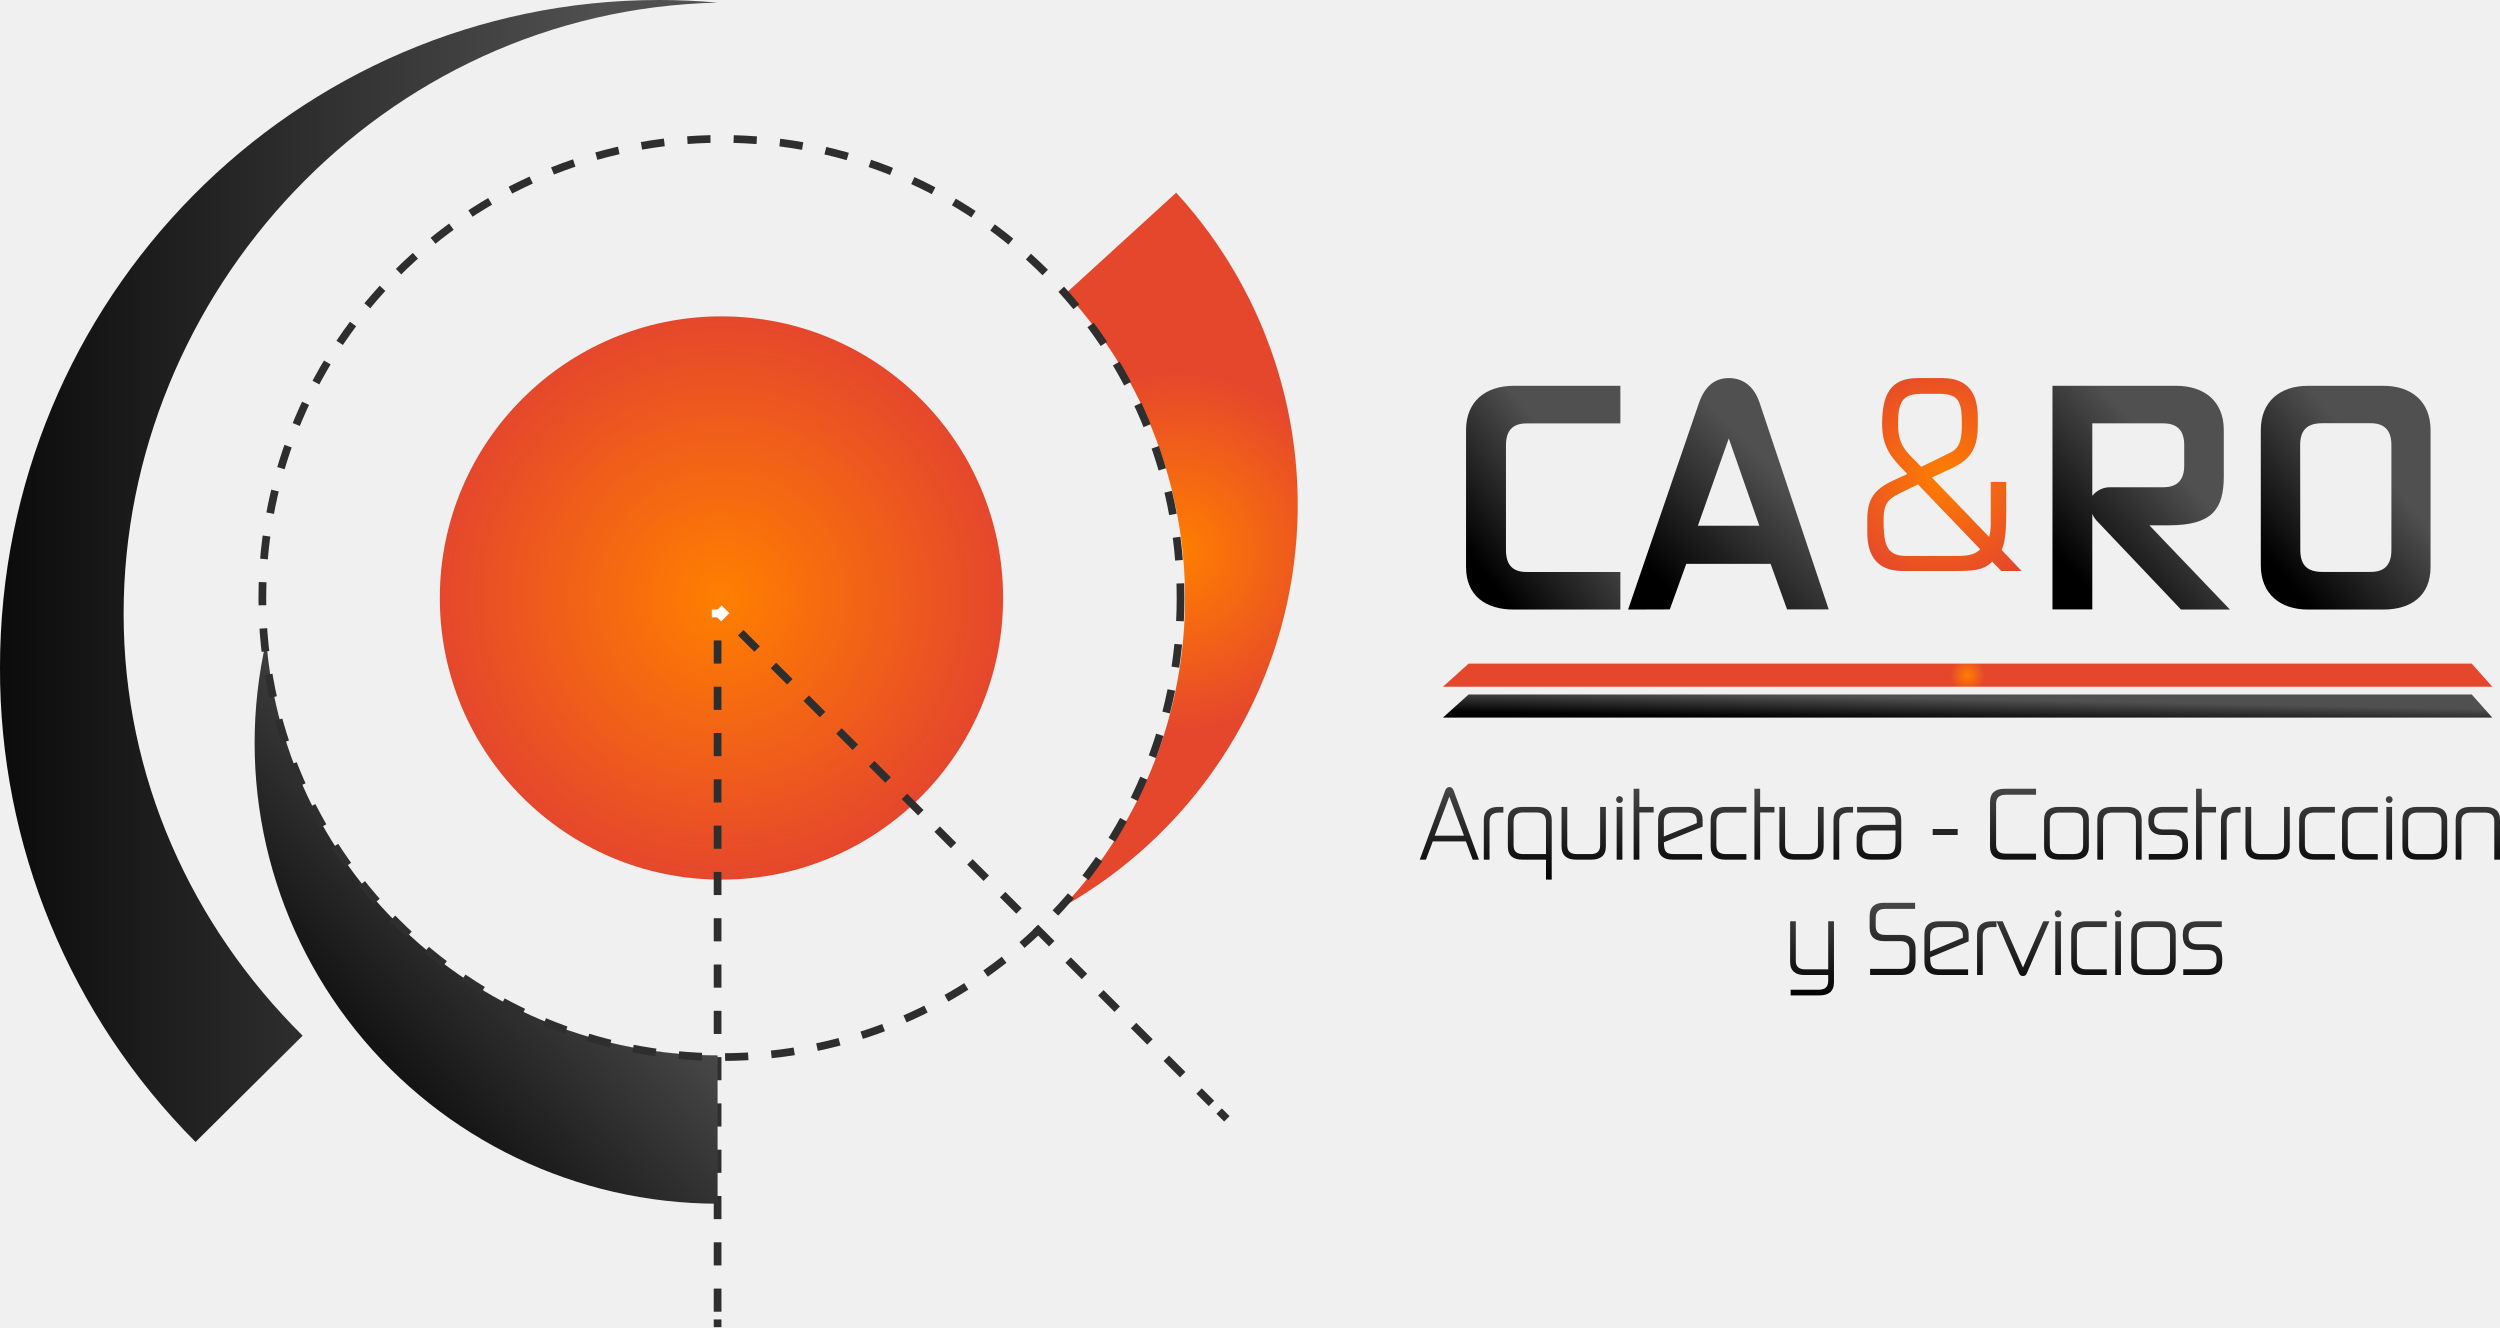
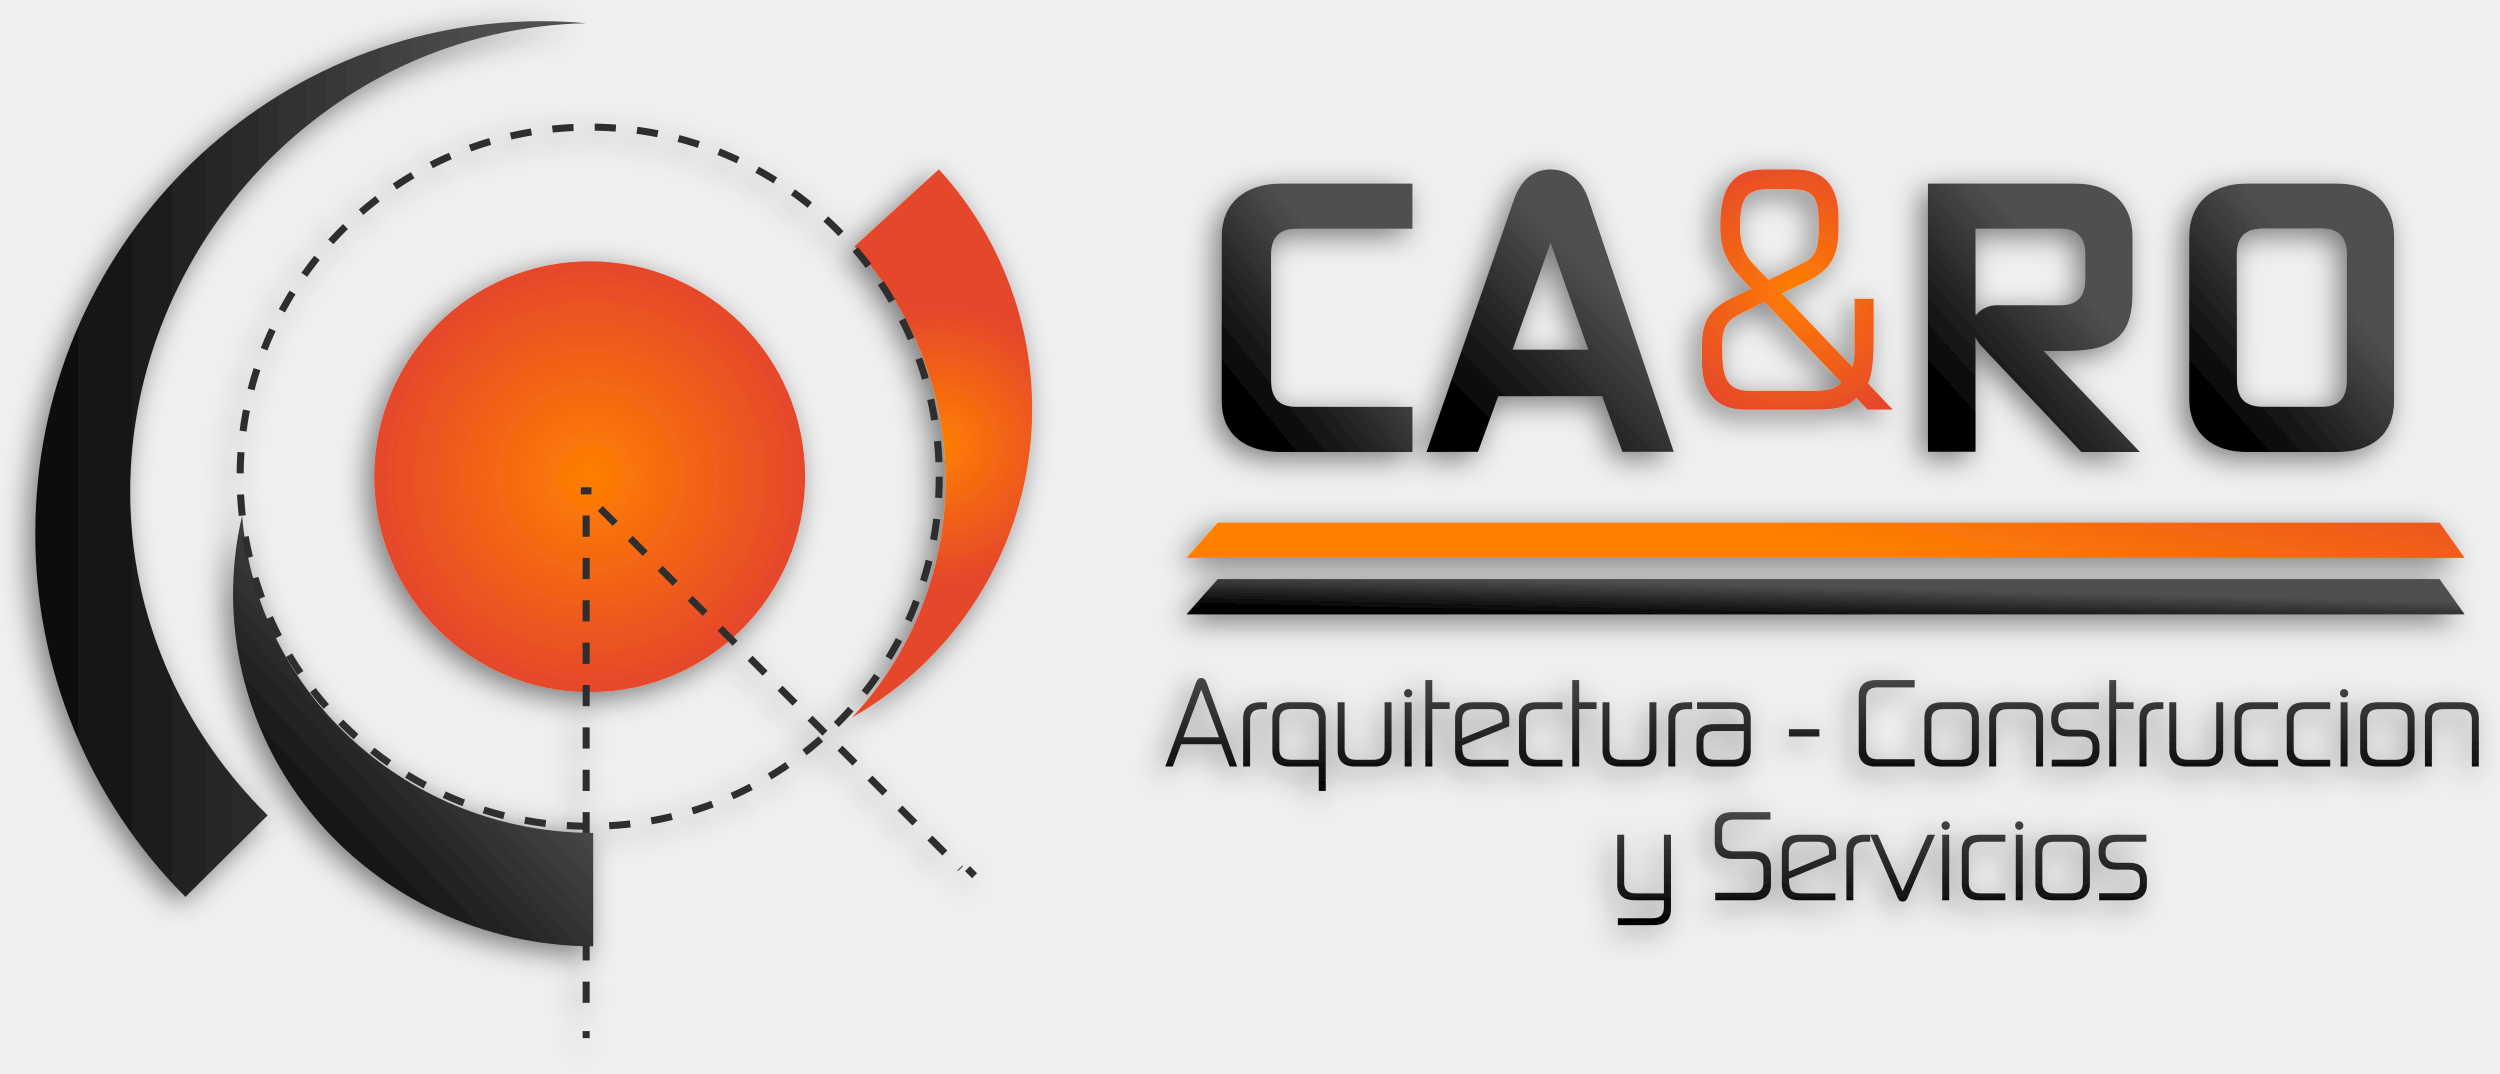
- <svg xmlns="http://www.w3.org/2000/svg" width="324px" height="172px" viewBox="0 0 324 172" version="1.1">
+ <svg xmlns="http://www.w3.org/2000/svg" width="354px" height="152px" viewBox="0 0 354 152" version="1.1">
  <defs>
-     <linearGradient x1="53.926%" y1="100%" x2="53.926%" y2="-13.265%" id="linearGradient-1">
+     <filter x="-2.5%" y="-3.8%" width="104.0%" height="109.7%" filterUnits="objectBoundingBox" id="filter-1">
+       <feOffset dx="-1" dy="1" in="SourceAlpha" result="shadowOffsetOuter1" />
+       <feGaussianBlur stdDeviation="2" in="shadowOffsetOuter1" result="shadowBlurOuter1" />
+       <feColorMatrix values="0 0 0 0 0   0 0 0 0 0   0 0 0 0 0  0 0 0 0.5 0" type="matrix" in="shadowBlurOuter1" result="shadowMatrixOuter1" />
+       <feMerge>
+         <feMergeNode in="shadowMatrixOuter1" />
+         <feMergeNode in="SourceGraphic" />
+       </feMerge>
+     </filter>
+     <linearGradient x1="53.926%" y1="100%" x2="53.926%" y2="-13.265%" id="linearGradient-2">
      <stop stop-color="#000000" offset="0%" />
      <stop stop-color="#505050" offset="100%" />
    </linearGradient>
-     <linearGradient x1="22.311%" y1="92.918%" x2="70.449%" y2="37.856%" id="linearGradient-2">
+     <linearGradient x1="22.311%" y1="92.918%" x2="70.449%" y2="37.856%" id="linearGradient-3">
      <stop stop-color="#000000" offset="0%" />
      <stop stop-color="#505050" offset="100%" />
    </linearGradient>
-     <radialGradient cx="50%" cy="50%" fx="50%" fy="50%" r="74.887%" gradientTransform="translate(0.5,0.5),scale(1,0.8),rotate(-9.085617),translate(-0.5,-0.5)" id="radialGradient-3">
+     <radialGradient cx="50%" cy="50%" fx="50%" fy="50%" r="74.887%" gradientTransform="translate(0.5,0.5),scale(1,0.794118),rotate(-9.151784),translate(-0.5,-0.5)" id="radialGradient-4">
      <stop stop-color="#F6F6F6" offset="0%" />
      <stop stop-color="#FF7F00" offset="0%" />
      <stop stop-color="#E5472C" offset="100%" />
    </radialGradient>
-     <radialGradient cx="50%" cy="50%" fx="50%" fy="50%" r="74.887%" gradientTransform="translate(0.5,0.5),scale(0.022059,1),rotate(-0.161692),translate(-0.5,-0.5)" id="radialGradient-4">
+     <linearGradient x1="50%" y1="50%" x2="124.282%" y2="40.497%" id="linearGradient-5">
+       <stop stop-color="#FF7F00" offset="0%" />
+       <stop stop-color="#E5472C" offset="100%" />
+     </linearGradient>
+     <radialGradient cx="50%" cy="50%" fx="50%" fy="50%" r="50%" id="radialGradient-6">
      <stop stop-color="#F6F6F6" offset="0%" />
      <stop stop-color="#FF7F00" offset="0%" />
      <stop stop-color="#E5472C" offset="100%" />
    </radialGradient>
-     <radialGradient cx="50%" cy="50%" fx="50%" fy="50%" r="50%" id="radialGradient-5">
+     <radialGradient cx="50%" cy="50%" fx="50%" fy="50%" r="74.887%" gradientTransform="translate(0.5,0.5),scale(1,0.333333),rotate(-20.99679),translate(-0.5,-0.5)" id="radialGradient-7">
      <stop stop-color="#F6F6F6" offset="0%" />
      <stop stop-color="#FF7F00" offset="0%" />
      <stop stop-color="#E5472C" offset="100%" />
    </radialGradient>
-     <radialGradient cx="50%" cy="50%" fx="50%" fy="50%" r="74.887%" gradientTransform="translate(0.5,0.5),scale(1,0.333333),rotate(-20.99679),translate(-0.5,-0.5)" id="radialGradient-6">
-       <stop stop-color="#F6F6F6" offset="0%" />
-       <stop stop-color="#FF7F00" offset="0%" />
-       <stop stop-color="#E5472C" offset="100%" />
-     </radialGradient>
-     <linearGradient x1="-13.514%" y1="53.188%" x2="83.77%" y2="53.188%" id="linearGradient-7">
+     <linearGradient x1="-13.514%" y1="53.188%" x2="83.77%" y2="53.188%" id="linearGradient-8">
      <stop stop-color="#000000" offset="0%" />
      <stop stop-color="#505050" offset="100%" />
    </linearGradient>
  </defs>
  <g id="Arq-Gabriela-Rojas" stroke="none" stroke-width="1" fill="none" fill-rule="evenodd">
-     <g id="Desktop-HD" transform="translate(-66, -30)">
-       <g id="Group-4" transform="translate(-243, -4)">
-         <g id="Header" transform="translate(243, 4)">
-           <g id="logosvg" transform="translate(66, 30)">
-             <path d="M184.799,111.409 L184,111.409 L187.277,102.506 C187.404,102.141 187.601,102 187.844,102 C188.087,102 188.284,102.141 188.412,102.506 L191.665,111.409 L190.866,111.409 L189.975,109.042 L185.691,109.042 L184.799,111.409 Z M189.732,108.3 L187.833,103.237 L185.934,108.3 L189.732,108.3 Z M193.043,106.44 C193.043,105.58 193.529,105.309 194.34,105.309 L194.838,105.309 L194.838,104.579 L194.155,104.579 C193.055,104.579 192.302,105.074 192.302,106.275 L192.302,111.409 L193.043,111.409 L193.043,106.44 Z M200.361,111.409 L197.269,111.409 C196.169,111.409 195.417,110.938 195.417,109.737 L195.417,106.275 C195.417,105.074 196.169,104.579 197.269,104.579 L199.249,104.579 C200.349,104.579 201.102,105.074 201.102,106.275 L201.102,114 L200.361,114 L200.361,111.409 Z M200.361,110.691 L200.361,106.44 C200.361,105.58 199.863,105.297 199.064,105.297 L197.431,105.297 C196.656,105.297 196.158,105.58 196.158,106.44 L196.158,109.549 C196.158,110.467 196.702,110.691 197.501,110.691 L200.361,110.691 Z M203.117,104.579 L202.376,104.579 L202.376,109.713 C202.376,110.915 203.128,111.409 204.228,111.409 L206.266,111.409 C207.366,111.409 208.119,110.915 208.119,109.713 L208.119,104.579 L207.378,104.579 L207.378,109.549 C207.378,110.42 206.88,110.691 206.104,110.691 L204.414,110.691 C203.603,110.691 203.117,110.42 203.117,109.549 L203.117,104.579 Z M210.261,104.579 L209.52,104.579 L209.52,111.409 L210.261,111.409 L210.261,104.579 Z M209.45,103.625 C209.45,103.872 209.647,104.073 209.89,104.073 C210.133,104.073 210.33,103.872 210.33,103.625 C210.33,103.378 210.133,103.178 209.89,103.178 C209.647,103.178 209.45,103.378 209.45,103.625 Z M211.72,102.224 L211.72,111.409 L212.461,111.409 L212.461,105.297 L214.313,105.297 L214.313,104.579 L212.461,104.579 L212.461,102.224 L211.72,102.224 Z M220.589,110.691 L220.589,111.409 L216.733,111.409 C215.633,111.409 214.892,110.915 214.892,109.702 L214.892,106.251 C214.892,105.05 215.645,104.579 216.745,104.579 L218.818,104.579 C219.918,104.579 220.659,105.062 220.659,106.263 L220.659,107.134 L215.645,109.16 C215.645,110.373 215.911,110.691 216.977,110.691 L220.589,110.691 Z M215.633,106.475 L215.633,108.406 L219.906,106.675 L219.906,106.369 C219.906,105.545 219.478,105.309 218.586,105.309 L216.953,105.309 C216.073,105.309 215.633,105.615 215.633,106.475 Z M226.332,111.409 L226.332,110.691 L223.715,110.691 C222.928,110.691 222.442,110.42 222.442,109.549 L222.442,106.44 C222.442,105.58 222.928,105.309 223.715,105.309 L226.332,105.309 L226.332,104.579 L223.553,104.579 C222.453,104.579 221.701,105.05 221.701,106.251 L221.701,109.713 C221.701,110.915 222.453,111.409 223.553,111.409 L226.332,111.409 Z M227.374,102.224 L227.374,111.409 L228.115,111.409 L228.115,105.297 L229.968,105.297 L229.968,104.579 L228.115,104.579 L228.115,102.224 L227.374,102.224 Z M231.346,104.579 L230.605,104.579 L230.605,109.713 C230.605,110.915 231.358,111.409 232.458,111.409 L234.495,111.409 C235.595,111.409 236.348,110.915 236.348,109.713 L236.348,104.579 L235.607,104.579 L235.607,109.549 C235.607,110.42 235.109,110.691 234.333,110.691 L232.643,110.691 C231.832,110.691 231.346,110.42 231.346,109.549 L231.346,104.579 Z M238.363,106.44 C238.363,105.58 238.849,105.309 239.66,105.309 L240.157,105.309 L240.157,104.579 L239.474,104.579 C238.374,104.579 237.622,105.074 237.622,106.275 L237.622,111.409 L238.363,111.409 L238.363,106.44 Z M242.473,111.409 C241.373,111.409 240.621,110.915 240.621,109.713 L240.621,108.571 C240.621,107.37 241.373,106.899 242.473,106.899 L245.657,106.899 L245.657,106.44 C245.657,105.568 245.171,105.297 244.384,105.297 L240.679,105.297 L240.679,104.579 L244.546,104.579 C245.646,104.579 246.398,105.05 246.398,106.251 L246.398,109.713 C246.398,110.915 245.646,111.409 244.546,111.409 L242.473,111.409 Z M244.384,110.691 C245.391,110.691 245.657,110.326 245.657,109.101 L245.657,107.629 L242.635,107.629 C241.883,107.629 241.362,107.865 241.362,108.701 L241.362,109.478 C241.362,110.408 241.744,110.691 242.635,110.691 L244.384,110.691 Z M250.474,108.218 L253.716,108.218 L253.716,107.441 L250.474,107.441 L250.474,108.218 Z M263.871,103.001 L263.871,102.224 L259.749,102.224 C258.637,102.224 257.908,102.73 257.908,103.931 L257.908,109.725 C257.908,110.926 258.637,111.409 259.749,111.409 L263.871,111.409 L263.871,110.632 L259.957,110.632 C259.17,110.632 258.695,110.349 258.695,109.478 L258.695,104.155 C258.695,103.295 259.17,103.001 259.957,103.001 L263.871,103.001 Z M270.714,106.251 L270.714,109.725 C270.714,110.926 269.961,111.409 268.861,111.409 L266.766,111.409 C265.666,111.409 264.913,110.915 264.913,109.713 L264.913,106.263 C264.913,105.062 265.666,104.579 266.766,104.579 L268.861,104.579 C269.961,104.579 270.714,105.05 270.714,106.251 Z M265.654,106.44 L265.654,109.549 C265.654,110.42 266.152,110.691 266.951,110.691 L268.607,110.691 C269.417,110.691 269.973,110.467 269.973,109.549 L269.973,106.44 C269.973,105.521 269.417,105.309 268.607,105.309 L266.951,105.309 C266.152,105.309 265.654,105.58 265.654,106.44 Z M276.816,111.409 L277.557,111.409 L277.557,106.251 C277.557,105.05 276.805,104.579 275.705,104.579 L273.667,104.579 C272.567,104.579 271.814,105.05 271.814,106.251 L271.814,111.409 L272.555,111.409 L272.555,106.44 C272.555,105.58 273.041,105.309 273.829,105.309 L275.519,105.309 C276.318,105.309 276.816,105.58 276.816,106.44 L276.816,111.409 Z M282.826,109.584 C282.814,110.444 282.362,110.679 281.563,110.679 L278.483,110.679 L278.483,111.409 L281.714,111.409 C282.814,111.409 283.567,110.95 283.567,109.749 L283.567,109.278 C283.567,108.041 282.814,107.5 281.714,107.5 L280.429,107.5 C279.665,107.5 279.167,107.252 279.167,106.44 C279.167,105.556 279.618,105.309 280.429,105.309 L283.509,105.309 L283.509,104.579 L280.278,104.579 C279.178,104.579 278.426,105.038 278.426,106.239 L278.426,106.44 C278.426,107.676 279.178,108.218 280.278,108.218 L281.563,108.218 C282.328,108.218 282.826,108.465 282.826,109.278 L282.826,109.584 Z M284.609,102.224 L284.609,111.409 L285.35,111.409 L285.35,105.297 L287.202,105.297 L287.202,104.579 L285.35,104.579 L285.35,102.224 L284.609,102.224 Z M288.58,106.44 C288.58,105.58 289.067,105.309 289.877,105.309 L290.375,105.309 L290.375,104.579 L289.692,104.579 C288.592,104.579 287.839,105.074 287.839,106.275 L287.839,111.409 L288.58,111.409 L288.58,106.44 Z M291.753,104.579 L291.012,104.579 L291.012,109.713 C291.012,110.915 291.764,111.409 292.864,111.409 L294.902,111.409 C296.002,111.409 296.755,110.915 296.755,109.713 L296.755,104.579 L296.014,104.579 L296.014,109.549 C296.014,110.42 295.516,110.691 294.74,110.691 L293.05,110.691 C292.239,110.691 291.753,110.42 291.753,109.549 L291.753,104.579 Z M302.602,111.409 L302.602,110.691 L299.985,110.691 C299.198,110.691 298.712,110.42 298.712,109.549 L298.712,106.44 C298.712,105.58 299.198,105.309 299.985,105.309 L302.602,105.309 L302.602,104.579 L299.823,104.579 C298.723,104.579 297.971,105.05 297.971,106.251 L297.971,109.713 C297.971,110.915 298.723,111.409 299.823,111.409 L302.602,111.409 Z M308.16,111.409 L308.16,110.691 L305.543,110.691 C304.756,110.691 304.27,110.42 304.27,109.549 L304.27,106.44 C304.27,105.58 304.756,105.309 305.543,105.309 L308.16,105.309 L308.16,104.579 L305.381,104.579 C304.281,104.579 303.529,105.05 303.529,106.251 L303.529,109.713 C303.529,110.915 304.281,111.409 305.381,111.409 L308.16,111.409 Z M310.013,104.579 L309.272,104.579 L309.272,111.409 L310.013,111.409 L310.013,104.579 Z M309.202,103.625 C309.202,103.872 309.399,104.073 309.642,104.073 C309.885,104.073 310.082,103.872 310.082,103.625 C310.082,103.378 309.885,103.178 309.642,103.178 C309.399,103.178 309.202,103.378 309.202,103.625 Z M317.157,106.251 L317.157,109.725 C317.157,110.926 316.404,111.409 315.304,111.409 L313.209,111.409 C312.109,111.409 311.356,110.915 311.356,109.713 L311.356,106.263 C311.356,105.062 312.109,104.579 313.209,104.579 L315.304,104.579 C316.404,104.579 317.157,105.05 317.157,106.251 Z M312.097,106.44 L312.097,109.549 C312.097,110.42 312.595,110.691 313.394,110.691 L315.05,110.691 C315.86,110.691 316.416,110.467 316.416,109.549 L316.416,106.44 C316.416,105.521 315.86,105.309 315.05,105.309 L313.394,105.309 C312.595,105.309 312.097,105.58 312.097,106.44 Z M323.259,111.409 L324,111.409 L324,106.251 C324,105.05 323.247,104.579 322.147,104.579 L320.11,104.579 C319.01,104.579 318.257,105.05 318.257,106.251 L318.257,111.409 L318.998,111.409 L318.998,106.44 C318.998,105.58 319.484,105.309 320.272,105.309 L321.962,105.309 C322.761,105.309 323.259,105.58 323.259,106.44 L323.259,111.409 Z" id="Arquitectura---Const" fill="url(#linearGradient-1)" />
-             <path d="M233.99,125.628 C233.231,125.628 232.736,125.364 232.736,124.524 L232.736,119.4 L232,119.4 L232,124.656 C232,125.88 232.748,126.36 233.841,126.36 L236.935,126.36 L236.935,127.104 C236.935,127.992 236.452,128.268 235.67,128.268 L232.069,128.268 L232.069,129 L235.842,129 C236.935,129 237.683,128.52 237.683,127.296 L237.683,119.4 L236.935,119.4 L236.935,125.628 L233.99,125.628 Z M244.343,121.164 C243.561,121.164 243.09,120.876 243.09,120 L243.09,118.968 C243.09,118.092 243.561,117.792 244.343,117.792 L248.197,117.792 L248.197,117 L244.136,117 C243.032,117 242.307,117.492 242.307,118.716 L242.307,120.228 C242.307,121.452 243.032,121.968 244.136,121.968 L246.219,121.968 C247.001,121.968 247.461,122.256 247.461,123.132 L247.461,124.392 C247.461,125.28 247.001,125.568 246.219,125.568 L242.365,125.568 L242.365,126.36 L246.426,126.36 C247.518,126.36 248.255,125.868 248.255,124.644 L248.255,122.904 C248.255,121.692 247.518,121.164 246.426,121.164 L244.343,121.164 Z M255.065,125.628 L255.065,126.36 L251.234,126.36 C250.141,126.36 249.405,125.856 249.405,124.62 L249.405,121.104 C249.405,119.88 250.153,119.4 251.246,119.4 L253.305,119.4 C254.398,119.4 255.134,119.892 255.134,121.116 L255.134,122.004 L250.153,124.068 C250.153,125.304 250.417,125.628 251.476,125.628 L255.065,125.628 Z M250.141,121.332 L250.141,123.3 L254.386,121.536 L254.386,121.224 C254.386,120.384 253.961,120.144 253.075,120.144 L251.453,120.144 C250.578,120.144 250.141,120.456 250.141,121.332 Z M256.963,121.296 C256.963,120.42 257.446,120.144 258.251,120.144 L258.746,120.144 L258.746,119.4 L258.067,119.4 C256.975,119.4 256.227,119.904 256.227,121.128 L256.227,126.36 L256.963,126.36 L256.963,121.296 Z M265.602,119.4 L264.809,119.4 L262.174,125.4 L259.551,119.4 L258.746,119.4 L261.68,126.156 C261.783,126.396 261.944,126.492 262.174,126.492 C262.416,126.492 262.565,126.396 262.669,126.156 L265.602,119.4 Z M267.098,119.4 L266.362,119.4 L266.362,126.36 L267.098,126.36 L267.098,119.4 Z M266.293,118.428 C266.293,118.68 266.488,118.884 266.73,118.884 C266.971,118.884 267.167,118.68 267.167,118.428 C267.167,118.176 266.971,117.972 266.73,117.972 C266.488,117.972 266.293,118.176 266.293,118.428 Z M273.034,126.36 L273.034,125.628 L270.434,125.628 C269.652,125.628 269.168,125.352 269.168,124.464 L269.168,121.296 C269.168,120.42 269.652,120.144 270.434,120.144 L273.034,120.144 L273.034,119.4 L270.273,119.4 C269.18,119.4 268.432,119.88 268.432,121.104 L268.432,124.632 C268.432,125.856 269.18,126.36 270.273,126.36 L273.034,126.36 Z M274.874,119.4 L274.138,119.4 L274.138,126.36 L274.874,126.36 L274.874,119.4 Z M274.069,118.428 C274.069,118.68 274.265,118.884 274.506,118.884 C274.748,118.884 274.943,118.68 274.943,118.428 C274.943,118.176 274.748,117.972 274.506,117.972 C274.265,117.972 274.069,118.176 274.069,118.428 Z M281.972,121.104 L281.972,124.644 C281.972,125.868 281.224,126.36 280.131,126.36 L278.049,126.36 C276.956,126.36 276.209,125.856 276.209,124.632 L276.209,121.116 C276.209,119.892 276.956,119.4 278.049,119.4 L280.131,119.4 C281.224,119.4 281.972,119.88 281.972,121.104 Z M276.945,121.296 L276.945,124.464 C276.945,125.352 277.44,125.628 278.233,125.628 L279.878,125.628 C280.684,125.628 281.236,125.4 281.236,124.464 L281.236,121.296 C281.236,120.36 280.684,120.144 279.878,120.144 L278.233,120.144 C277.44,120.144 276.945,120.42 276.945,121.296 Z M287.264,124.5 C287.252,125.376 286.804,125.616 286.01,125.616 L282.95,125.616 L282.95,126.36 L286.159,126.36 C287.252,126.36 288,125.892 288,124.668 L288,124.188 C288,122.928 287.252,122.376 286.159,122.376 L284.882,122.376 C284.123,122.376 283.629,122.124 283.629,121.296 C283.629,120.396 284.077,120.144 284.882,120.144 L287.942,120.144 L287.942,119.4 L284.733,119.4 C283.64,119.4 282.892,119.868 282.892,121.092 L282.892,121.296 C282.892,122.556 283.64,123.108 284.733,123.108 L286.01,123.108 C286.769,123.108 287.264,123.36 287.264,124.188 L287.264,124.5 Z" id="y-Servicios" fill="url(#linearGradient-1)" />
-             <path d="M197.851,54.872 C196.113,54.872 195.173,55.728 195.173,57.696 L195.173,71.264 C195.173,73.307 196.118,74.128 197.851,74.128 L210,74.128 L210,79 L196.189,79 C192.566,79 190,77.218 190,73.492 L190,55.728 C190,52.008 192.541,50 196.189,50 L210,50 L210,54.872 L197.851,54.872 Z" id="Shape" fill="url(#linearGradient-2)" fill-rule="nonzero" />
-             <path d="M211,79 L220.181,52.237 C221.017,49.816 222.464,49 224.049,49 C225.634,49 227.249,49.795 228.05,52.217 L237,78.98 L231.604,78.98 L229.47,73.076 L218.54,73.076 L216.406,78.98 L211,79 Z M224.049,56.82 L220.048,68.137 L228.008,68.137 L224.049,56.82 Z" id="Shape" fill="url(#linearGradient-2)" fill-rule="nonzero" />
-             <path d="M271.954,67.719 C271.617,67.404 271.347,67.024 271.162,66.604 L271.162,78.975 L266,78.975 L266,50 L282.02,50 C285.675,50 288.203,52.001 288.203,55.723 L288.203,61.726 C288.203,65.923 286.772,68.079 281.096,68.079 L278.558,68.079 L289,79 L282.66,79 L271.954,67.719 Z M271.162,64.262 C271.753,63.507 272.684,63.09 273.65,63.147 L280.36,63.147 C282.096,63.147 283.076,62.291 283.076,60.325 L283.076,57.689 C283.076,55.718 282.096,54.868 280.36,54.868 L271.162,54.868 L271.162,64.262 Z" id="Shape" fill="url(#linearGradient-2)" fill-rule="nonzero" />
-             <path d="M315,73.489 C315,77.211 312.485,79 308.874,79 L299.126,79 C295.54,79 293,76.996 293,73.268 L293,55.732 C293,52.009 295.515,50 299.126,50 L308.874,50 C312.495,50 315,52.004 315,55.732 L315,73.489 Z M298.12,71.254 C298.12,73.298 299.056,74.12 300.997,74.12 L307.234,74.12 C308.954,74.12 309.925,73.303 309.925,71.254 L309.925,57.676 C309.925,55.702 308.954,54.85 307.234,54.85 L300.977,54.85 C299.036,54.85 298.1,55.707 298.1,57.676 L298.12,71.254 Z" id="Shape" fill="url(#linearGradient-2)" fill-rule="nonzero" />
-             <path d="M248.507,49 L251.742,49 C254.888,49 256.319,50.797 256.319,54.031 L256.319,55.215 C256.319,59.767 253.858,60.215 250.372,61.884 L257.784,69.577 C257.922,69.086 257.996,68.579 258.004,68.068 L258.004,62.46 L260.005,62.46 L260.005,66.338 C260.005,68.228 259.939,70.153 259.414,71.276 L262,74 L259.364,74 L258.179,72.78 C257.089,73.964 255.533,74 253.258,74 L246.546,74 C243.4,74 242,72.141 242,69.031 L242,67.27 C242,63.614 243.93,62.877 247.201,61.436 L246.921,61.147 C245.241,59.417 243.92,58.058 243.92,54.968 C243.93,51.24 244.926,49 248.507,49 Z M246.451,63.809 C244.896,64.577 244.116,65.03 244.116,67.27 C244.116,70.153 244.271,72.048 246.981,72.048 L253.768,72.048 C255.078,72.048 256.074,71.822 256.634,71.183 L248.567,62.78 L246.451,63.809 Z M248.912,51.049 C246.451,51.049 245.986,52.27 245.986,55.025 C245.986,58.006 247.326,58.712 248.987,60.504 L252.788,58.645 C254.063,58.006 254.253,56.817 254.253,54.958 C254.253,52.105 253.908,51.044 251.357,51.044 L248.912,51.049 Z" id="Shape" fill="url(#radialGradient-3)" fill-rule="nonzero" />
-             <polygon id="Shape" fill="url(#radialGradient-4)" fill-rule="nonzero" points="187 89 323 89 320.331 86 190.336 86" />
-             <polygon id="Shape" fill="url(#linearGradient-2)" fill-rule="nonzero" points="187 93 323 93 320.331 90 190.336 90" />
-             <circle id="Oval" fill="url(#radialGradient-5)" fill-rule="nonzero" cx="93.5" cy="77.5" r="36.5" />
-             <path d="M93,79 L93,80" id="Shape" stroke="#FFFFFF" stroke-width="1.5" />
-             <path d="M93,83 L93,170" id="Shape" stroke="#2E2E2E" stroke-dasharray="3" />
-             <path d="M93,171 L93,172" id="Shape" stroke="#2E2E2E" stroke-dasharray="3" />
-             <path d="M93,79 L94,80" id="Shape" stroke="#FFFFFF" stroke-width="1.5" />
-             <path d="M96,82 L157,143" id="Shape" stroke="#2E2E2E" stroke-dasharray="3" />
-             <path d="M158,144 L159,145" id="Shape" stroke="#2E2E2E" stroke-dasharray="3" />
-             <path d="M93,136.778 C62.373,136.775 36.901,113.355 34.51,83 C30.439,100.706 34.698,119.291 46.08,133.497 C57.462,147.703 74.731,155.985 93,156 L93,136.778 Z" id="Shape" fill="url(#linearGradient-2)" fill-rule="nonzero" />
-             <path d="M137,38.517 C158.484,60.329 159.523,94.946 139.387,118 C154.964,108.445 165.331,92.34 167.554,74.241 C169.777,56.143 163.614,38.02 150.809,25 L137,38.517 Z" id="Shape" fill="url(#radialGradient-6)" fill-rule="nonzero" transform="translate(152.5, 71.5) rotate(2) translate(-152.5, -71.5) " />
-             <path d="M39.219,134.223 C24.84,119.97 16.021,100.728 16.021,79.556 C16.021,38.089 49.405,1.327 93,0.339 C90.511,0.122 87.996,0 85.456,0 C38.255,0 0,38.732 0,86.516 C-0.065,109.531 9.047,131.636 25.345,148 L39.219,134.223 Z" id="Shape" fill="url(#linearGradient-7)" fill-rule="nonzero" />
-             <circle id="Oval-Copy" stroke="#2E2E2E" stroke-dasharray="3" fill-rule="nonzero" cx="93.5" cy="77.5" r="59.5" />
+     <g id="Desktop-HD-Copy" transform="translate(-47, -6)">
+       <g id="Portada-1" transform="translate(-232, -830)">
+         <g id="Header" transform="translate(194, 0)">
+           <g id="logo" filter="url(#filter-1)" transform="translate(90, 839)">
+             <g id="Group-9" transform="translate(160, 21)">
+               <path d="M1.061,84.546 L0,84.546 L4.353,72.675 C4.523,72.188 4.784,72 5.107,72 C5.43,72 5.692,72.188 5.861,72.675 L10.184,84.546 L9.122,84.546 L7.938,81.39 L2.246,81.39 L1.061,84.546 Z M7.615,80.4 L5.092,73.649 L2.569,80.4 L7.615,80.4 Z M12.014,77.92 C12.014,76.773 12.66,76.412 13.737,76.412 L14.399,76.412 L14.399,75.439 L13.491,75.439 C12.03,75.439 11.03,76.098 11.03,77.7 L11.03,84.546 L12.014,84.546 L12.014,77.92 Z M21.737,84.546 L17.629,84.546 C16.168,84.546 15.168,83.918 15.168,82.316 L15.168,77.7 C15.168,76.098 16.168,75.439 17.629,75.439 L20.26,75.439 C21.721,75.439 22.721,76.098 22.721,77.7 L22.721,88 L21.737,88 L21.737,84.546 Z M21.737,83.588 L21.737,77.92 C21.737,76.773 21.075,76.396 20.014,76.396 L17.845,76.396 C16.814,76.396 16.153,76.773 16.153,77.92 L16.153,82.065 C16.153,83.289 16.876,83.588 17.937,83.588 L21.737,83.588 Z M25.398,75.439 L24.413,75.439 L24.413,82.285 C24.413,83.886 25.413,84.546 26.875,84.546 L29.582,84.546 C31.044,84.546 32.044,83.886 32.044,82.285 L32.044,75.439 L31.059,75.439 L31.059,82.065 C31.059,83.227 30.397,83.588 29.367,83.588 L27.121,83.588 C26.044,83.588 25.398,83.227 25.398,82.065 L25.398,75.439 Z M34.889,75.439 L33.905,75.439 L33.905,84.546 L34.889,84.546 L34.889,75.439 Z M33.813,74.167 C33.813,74.497 34.074,74.763 34.397,74.763 C34.72,74.763 34.982,74.497 34.982,74.167 C34.982,73.837 34.72,73.57 34.397,73.57 C34.074,73.57 33.813,73.837 33.813,74.167 Z M36.828,72.298 L36.828,84.546 L37.812,84.546 L37.812,76.396 L40.274,76.396 L40.274,75.439 L37.812,75.439 L37.812,72.298 L36.828,72.298 Z M48.611,83.588 L48.611,84.546 L43.489,84.546 C42.027,84.546 41.043,83.886 41.043,82.269 L41.043,77.668 C41.043,76.067 42.043,75.439 43.504,75.439 L46.258,75.439 C47.719,75.439 48.704,76.082 48.704,77.684 L48.704,78.846 L42.043,81.547 C42.043,83.164 42.396,83.588 43.812,83.588 L48.611,83.588 Z M42.027,77.967 L42.027,80.542 L47.704,78.234 L47.704,77.825 C47.704,76.726 47.135,76.412 45.95,76.412 L43.781,76.412 C42.612,76.412 42.027,76.82 42.027,77.967 Z M56.242,84.546 L56.242,83.588 L52.765,83.588 C51.719,83.588 51.073,83.227 51.073,82.065 L51.073,77.92 C51.073,76.773 51.719,76.412 52.765,76.412 L56.242,76.412 L56.242,75.439 L52.549,75.439 C51.088,75.439 50.088,76.067 50.088,77.668 L50.088,82.285 C50.088,83.886 51.088,84.546 52.549,84.546 L56.242,84.546 Z M57.626,72.298 L57.626,84.546 L58.611,84.546 L58.611,76.396 L61.072,76.396 L61.072,75.439 L58.611,75.439 L58.611,72.298 L57.626,72.298 Z M62.902,75.439 L61.918,75.439 L61.918,82.285 C61.918,83.886 62.918,84.546 64.379,84.546 L67.087,84.546 C68.548,84.546 69.548,83.886 69.548,82.285 L69.548,75.439 L68.564,75.439 L68.564,82.065 C68.564,83.227 67.902,83.588 66.871,83.588 L64.625,83.588 C63.549,83.588 62.902,83.227 62.902,82.065 L62.902,75.439 Z M72.225,77.92 C72.225,76.773 72.871,76.412 73.948,76.412 L74.609,76.412 L74.609,75.439 L73.702,75.439 C72.24,75.439 71.24,76.098 71.24,77.7 L71.24,84.546 L72.225,84.546 L72.225,77.92 Z M77.686,84.546 C76.224,84.546 75.225,83.886 75.225,82.285 L75.225,80.762 C75.225,79.16 76.224,78.532 77.686,78.532 L81.916,78.532 L81.916,77.92 C81.916,76.758 81.27,76.396 80.224,76.396 L75.301,76.396 L75.301,75.439 L80.44,75.439 C81.901,75.439 82.901,76.067 82.901,77.668 L82.901,82.285 C82.901,83.886 81.901,84.546 80.44,84.546 L77.686,84.546 Z M80.224,83.588 C81.562,83.588 81.916,83.101 81.916,81.468 L81.916,79.505 L77.901,79.505 C76.901,79.505 76.209,79.819 76.209,80.934 L76.209,81.971 C76.209,83.211 76.717,83.588 77.901,83.588 L80.224,83.588 Z M88.316,80.29 L92.623,80.29 L92.623,79.254 L88.316,79.254 L88.316,80.29 Z M106.114,73.335 L106.114,72.298 L100.638,72.298 C99.161,72.298 98.192,72.974 98.192,74.575 L98.192,82.3 C98.192,83.902 99.161,84.546 100.638,84.546 L106.114,84.546 L106.114,83.509 L100.915,83.509 C99.869,83.509 99.238,83.132 99.238,81.971 L99.238,74.873 C99.238,73.727 99.869,73.335 100.915,73.335 L106.114,73.335 Z M115.206,77.668 L115.206,82.3 C115.206,83.902 114.206,84.546 112.745,84.546 L109.96,84.546 C108.499,84.546 107.499,83.886 107.499,82.285 L107.499,77.684 C107.499,76.082 108.499,75.439 109.96,75.439 L112.745,75.439 C114.206,75.439 115.206,76.067 115.206,77.668 Z M108.483,77.92 L108.483,82.065 C108.483,83.227 109.145,83.588 110.206,83.588 L112.406,83.588 C113.483,83.588 114.221,83.289 114.221,82.065 L114.221,77.92 C114.221,76.695 113.483,76.412 112.406,76.412 L110.206,76.412 C109.145,76.412 108.483,76.773 108.483,77.92 Z M123.313,84.546 L124.297,84.546 L124.297,77.668 C124.297,76.067 123.297,75.439 121.836,75.439 L119.129,75.439 C117.667,75.439 116.667,76.067 116.667,77.668 L116.667,84.546 L117.652,84.546 L117.652,77.92 C117.652,76.773 118.298,76.412 119.344,76.412 L121.59,76.412 C122.651,76.412 123.313,76.773 123.313,77.92 L123.313,84.546 Z M131.297,82.112 C131.281,83.258 130.681,83.572 129.62,83.572 L125.528,83.572 L125.528,84.546 L129.82,84.546 C131.281,84.546 132.281,83.933 132.281,82.332 L132.281,81.704 C132.281,80.055 131.281,79.333 129.82,79.333 L128.112,79.333 C127.097,79.333 126.436,79.003 126.436,77.92 C126.436,76.742 127.036,76.412 128.112,76.412 L132.204,76.412 L132.204,75.439 L127.912,75.439 C126.451,75.439 125.451,76.051 125.451,77.653 L125.451,77.92 C125.451,79.568 126.451,80.29 127.912,80.29 L129.62,80.29 C130.635,80.29 131.297,80.62 131.297,81.704 L131.297,82.112 Z M133.666,72.298 L133.666,84.546 L134.65,84.546 L134.65,76.396 L137.112,76.396 L137.112,75.439 L134.65,75.439 L134.65,72.298 L133.666,72.298 Z M138.942,77.92 C138.942,76.773 139.588,76.412 140.665,76.412 L141.327,76.412 L141.327,75.439 L140.419,75.439 C138.958,75.439 137.958,76.098 137.958,77.7 L137.958,84.546 L138.942,84.546 L138.942,77.92 Z M143.157,75.439 L142.173,75.439 L142.173,82.285 C142.173,83.886 143.173,84.546 144.634,84.546 L147.342,84.546 C148.803,84.546 149.803,83.886 149.803,82.285 L149.803,75.439 L148.818,75.439 L148.818,82.065 C148.818,83.227 148.157,83.588 147.126,83.588 L144.88,83.588 C143.803,83.588 143.157,83.227 143.157,82.065 L143.157,75.439 Z M157.572,84.546 L157.572,83.588 L154.095,83.588 C153.049,83.588 152.403,83.227 152.403,82.065 L152.403,77.92 C152.403,76.773 153.049,76.412 154.095,76.412 L157.572,76.412 L157.572,75.439 L153.88,75.439 C152.418,75.439 151.418,76.067 151.418,77.668 L151.418,82.285 C151.418,83.886 152.418,84.546 153.88,84.546 L157.572,84.546 Z M164.956,84.546 L164.956,83.588 L161.479,83.588 C160.433,83.588 159.787,83.227 159.787,82.065 L159.787,77.92 C159.787,76.773 160.433,76.412 161.479,76.412 L164.956,76.412 L164.956,75.439 L161.264,75.439 C159.802,75.439 158.802,76.067 158.802,77.668 L158.802,82.285 C158.802,83.886 159.802,84.546 161.264,84.546 L164.956,84.546 Z M167.417,75.439 L166.432,75.439 L166.432,84.546 L167.417,84.546 L167.417,75.439 Z M166.34,74.167 C166.34,74.497 166.602,74.763 166.925,74.763 C167.248,74.763 167.509,74.497 167.509,74.167 C167.509,73.837 167.248,73.57 166.925,73.57 C166.602,73.57 166.34,73.837 166.34,74.167 Z M176.908,77.668 L176.908,82.3 C176.908,83.902 175.909,84.546 174.447,84.546 L171.663,84.546 C170.201,84.546 169.201,83.886 169.201,82.285 L169.201,77.684 C169.201,76.082 170.201,75.439 171.663,75.439 L174.447,75.439 C175.909,75.439 176.908,76.067 176.908,77.668 Z M170.186,77.92 L170.186,82.065 C170.186,83.227 170.847,83.588 171.909,83.588 L174.109,83.588 C175.186,83.588 175.924,83.289 175.924,82.065 L175.924,77.92 C175.924,76.695 175.186,76.412 174.109,76.412 L171.909,76.412 C170.847,76.412 170.186,76.773 170.186,77.92 Z M185.015,84.546 L186,84.546 L186,77.668 C186,76.067 185,75.439 183.539,75.439 L180.831,75.439 C179.37,75.439 178.37,76.067 178.37,77.668 L178.37,84.546 L179.354,84.546 L179.354,77.92 C179.354,76.773 180,76.412 181.047,76.412 L183.293,76.412 C184.354,76.412 185.015,76.773 185.015,77.92 L185.015,84.546 Z" id="Arquitectura---Const" fill="url(#linearGradient-2)" />
+               <path d="M66.665,102.504 C65.649,102.504 64.986,102.152 64.986,101.032 L64.986,94.2 L64,94.2 L64,101.208 C64,102.84 65.001,103.48 66.465,103.48 L70.609,103.48 L70.609,104.472 C70.609,105.656 69.962,106.024 68.915,106.024 L64.092,106.024 L64.092,107 L69.146,107 C70.609,107 71.611,106.36 71.611,104.728 L71.611,94.2 L70.609,94.2 L70.609,102.504 L66.665,102.504 Z M80.531,96.552 C79.484,96.552 78.852,96.168 78.852,95 L78.852,93.624 C78.852,92.456 79.484,92.056 80.531,92.056 L85.693,92.056 L85.693,91 L80.254,91 C78.775,91 77.804,91.656 77.804,93.288 L77.804,95.304 C77.804,96.936 78.775,97.624 80.254,97.624 L83.043,97.624 C84.09,97.624 84.707,98.008 84.707,99.176 L84.707,100.856 C84.707,102.04 84.09,102.424 83.043,102.424 L77.881,102.424 L77.881,103.48 L83.32,103.48 C84.784,103.48 85.77,102.824 85.77,101.192 L85.77,98.872 C85.77,97.256 84.784,96.552 83.32,96.552 L80.531,96.552 Z M94.891,102.504 L94.891,103.48 L89.76,103.48 C88.296,103.48 87.31,102.808 87.31,101.16 L87.31,96.472 C87.31,94.84 88.312,94.2 89.775,94.2 L92.533,94.2 C93.997,94.2 94.983,94.856 94.983,96.488 L94.983,97.672 L88.312,100.424 C88.312,102.072 88.666,102.504 90.084,102.504 L94.891,102.504 Z M88.296,96.776 L88.296,99.4 L93.982,97.048 L93.982,96.632 C93.982,95.512 93.411,95.192 92.225,95.192 L90.053,95.192 C88.882,95.192 88.296,95.608 88.296,96.776 Z M97.433,96.728 C97.433,95.56 98.08,95.192 99.158,95.192 L99.821,95.192 L99.821,94.2 L98.912,94.2 C97.448,94.2 96.447,94.872 96.447,96.504 L96.447,103.48 L97.433,103.48 L97.433,96.728 Z M109.003,94.2 L107.94,94.2 L104.412,102.2 L100.899,94.2 L99.821,94.2 L103.749,103.208 C103.888,103.528 104.104,103.656 104.412,103.656 C104.735,103.656 104.936,103.528 105.074,103.208 L109.003,94.2 Z M111.006,94.2 L110.02,94.2 L110.02,103.48 L111.006,103.48 L111.006,94.2 Z M109.927,92.904 C109.927,93.24 110.189,93.512 110.513,93.512 C110.836,93.512 111.098,93.24 111.098,92.904 C111.098,92.568 110.836,92.296 110.513,92.296 C110.189,92.296 109.927,92.568 109.927,92.904 Z M118.956,103.48 L118.956,102.504 L115.474,102.504 C114.426,102.504 113.779,102.136 113.779,100.952 L113.779,96.728 C113.779,95.56 114.426,95.192 115.474,95.192 L118.956,95.192 L118.956,94.2 L115.258,94.2 C113.795,94.2 112.793,94.84 112.793,96.472 L112.793,101.176 C112.793,102.808 113.795,103.48 115.258,103.48 L118.956,103.48 Z M121.421,94.2 L120.435,94.2 L120.435,103.48 L121.421,103.48 L121.421,94.2 Z M120.342,92.904 C120.342,93.24 120.604,93.512 120.928,93.512 C121.251,93.512 121.513,93.24 121.513,92.904 C121.513,92.568 121.251,92.296 120.928,92.296 C120.604,92.296 120.342,92.568 120.342,92.904 Z M130.927,96.472 L130.927,101.192 C130.927,102.824 129.925,103.48 128.462,103.48 L125.673,103.48 C124.21,103.48 123.208,102.808 123.208,101.176 L123.208,96.488 C123.208,94.856 124.21,94.2 125.673,94.2 L128.462,94.2 C129.925,94.2 130.927,94.84 130.927,96.472 Z M124.194,96.728 L124.194,100.952 C124.194,102.136 124.857,102.504 125.92,102.504 L128.123,102.504 C129.201,102.504 129.941,102.2 129.941,100.952 L129.941,96.728 C129.941,95.48 129.201,95.192 128.123,95.192 L125.92,95.192 C124.857,95.192 124.194,95.56 124.194,96.728 Z M138.014,101 C137.999,102.168 137.398,102.488 136.335,102.488 L132.236,102.488 L132.236,103.48 L136.535,103.48 C137.999,103.48 139,102.856 139,101.224 L139,100.584 C139,98.904 137.999,98.168 136.535,98.168 L134.825,98.168 C133.808,98.168 133.145,97.832 133.145,96.728 C133.145,95.528 133.746,95.192 134.825,95.192 L138.923,95.192 L138.923,94.2 L134.624,94.2 C133.161,94.2 132.159,94.824 132.159,96.456 L132.159,96.728 C132.159,98.408 133.161,99.144 134.624,99.144 L136.335,99.144 C137.351,99.144 138.014,99.48 138.014,100.584 L138.014,101 Z" id="y-Servicios" fill="url(#linearGradient-2)" />
+               <path d="M18.598,8.384 C16.252,8.384 14.983,9.506 14.983,12.084 L14.983,29.864 C14.983,32.54 16.259,33.616 18.598,33.616 L35,33.616 L35,40 L16.355,40 C11.464,40 8,37.664 8,32.783 L8,9.506 C8,4.631 11.43,2 16.355,2 L35,2 L35,8.384 L18.598,8.384 Z" id="Shape" fill="url(#linearGradient-3)" fill-rule="nonzero" />
+               <path d="M37,40 L49.359,4.316 C50.485,1.088 52.432,0 54.566,0 C56.699,0 58.874,1.06 59.951,4.289 L72,39.973 L64.736,39.973 L61.864,32.102 L47.15,32.102 L44.278,39.973 L37,40 Z M54.566,10.427 L49.18,25.516 L59.896,25.516 L54.566,10.427 Z" id="Shape" fill="url(#linearGradient-3)" fill-rule="nonzero" />
+               <path d="M115.766,25.218 C115.326,24.805 114.975,24.308 114.734,23.756 L114.734,39.967 L108,39.967 L108,2 L128.896,2 C133.663,2 136.96,4.622 136.96,9.499 L136.96,17.365 C136.96,22.865 135.093,25.69 127.691,25.69 L124.38,25.69 L138,40 L129.73,40 L115.766,25.218 Z M114.734,20.689 C115.504,19.699 116.719,19.152 117.978,19.227 L126.731,19.227 C128.995,19.227 130.273,18.106 130.273,15.53 L130.273,12.075 C130.273,9.492 128.995,8.378 126.731,8.378 L114.734,8.378 L114.734,20.689 Z" id="Shape" fill="url(#linearGradient-3)" fill-rule="nonzero" />
+               <path d="M174,32.778 C174,37.656 170.685,40 165.925,40 L153.075,40 C148.348,40 145,37.374 145,32.489 L145,9.511 C145,4.633 148.315,2 153.075,2 L165.925,2 C170.698,2 174,4.626 174,9.511 L174,32.778 Z M151.749,29.85 C151.749,32.529 152.983,33.605 155.542,33.605 L163.763,33.605 C166.031,33.605 167.31,32.535 167.31,29.85 L167.31,12.058 C167.31,9.471 166.031,8.355 163.763,8.355 L155.515,8.355 C152.956,8.355 151.723,9.478 151.723,12.058 L151.749,29.85 Z" id="Shape" fill="url(#linearGradient-3)" fill-rule="nonzero" />
+               <path d="M84.784,0 L89.152,0 C93.399,0 95.33,2.444 95.33,6.842 L95.33,8.453 C95.33,14.643 92.008,15.253 87.302,17.522 L97.308,27.984 C97.495,27.317 97.594,26.627 97.605,25.932 L97.605,18.306 L100.306,18.306 L100.306,23.579 C100.306,26.15 100.218,28.769 99.509,30.295 L103,34 L99.442,34 L97.842,32.34 C96.37,33.951 94.27,34 91.198,34 L82.137,34 C77.89,34 76,31.472 76,27.242 L76,24.847 C76,19.875 78.606,18.873 83.022,16.912 L82.644,16.52 C80.375,14.167 78.593,12.318 78.593,8.117 C78.606,3.046 79.95,0 84.784,0 Z M82.009,20.141 C79.909,21.184 78.856,21.801 78.856,24.847 C78.856,28.769 79.065,31.346 82.725,31.346 L91.887,31.346 C93.656,31.346 94.999,31.038 95.755,30.169 L84.865,18.74 L82.009,20.141 Z M85.331,2.787 C82.009,2.787 81.381,4.447 81.381,8.194 C81.381,12.248 83.191,13.208 85.432,15.645 L90.563,13.117 C92.285,12.248 92.542,10.631 92.542,8.103 C92.542,4.223 92.076,2.78 88.632,2.78 L85.331,2.787 Z" id="Shape" fill="url(#radialGradient-4)" fill-rule="nonzero" />
+               <polygon id="Shape" fill="url(#linearGradient-5)" fill-rule="nonzero" points="3 55 184 55 180.448 50 7.44 50" />
+               <polygon id="Shape" fill="url(#linearGradient-3)" fill-rule="nonzero" points="184 63 180.448 58 7.44 58 3 63" />
+             </g>
+             <circle id="Oval" fill="url(#radialGradient-6)" fill-rule="nonzero" cx="78.5" cy="64.5" r="30.5" />
+             <path d="M78,66 L78,67" id="Shape" stroke="#2E2E2E" stroke-width="1.5" />
+             <path d="M78,70 L78,142" id="Shape" stroke="#2E2E2E" stroke-dasharray="3" />
+             <path d="M78,143 L78,144" id="Shape" stroke="#2E2E2E" stroke-dasharray="3" />
+             <path d="M80,69 L131,120" id="Shape" stroke="#2E2E2E" stroke-dasharray="3" />
+             <path d="M132,120 L133,121" id="Shape" stroke="#2E2E2E" stroke-dasharray="3" />
+             <path d="M79,114.938 C52.967,114.936 31.316,95.365 29.284,70 C25.823,84.795 29.443,100.325 39.118,112.196 C48.793,124.067 63.471,130.988 79,131 L79,114.938 Z" id="Shape" fill="url(#linearGradient-3)" fill-rule="nonzero" />
+             <path d="M115,32.337 C133.019,50.631 133.891,79.664 117.002,99 C130.067,90.986 138.761,77.478 140.626,62.299 C142.49,47.12 137.321,31.92 126.582,21 L115,32.337 Z" id="Shape" fill="url(#radialGradient-7)" fill-rule="nonzero" transform="translate(128, 60) rotate(2) translate(-128, -60) " />
+             <path d="M32.893,112.457 C20.834,100.516 13.437,84.394 13.437,66.655 C13.437,31.912 41.436,1.112 78,0.284 C75.912,0.102 73.803,0 71.673,0 C32.085,0 0,32.451 0,72.486 C-0.054,91.769 7.588,110.29 21.257,124 L32.893,112.457 Z" id="Shape" fill="url(#linearGradient-8)" fill-rule="nonzero" />
+             <circle id="Oval-Copy" stroke="#2E2E2E" stroke-dasharray="3" fill-rule="nonzero" cx="78.5" cy="64.5" r="49.5" />
          </g>
        </g>
      </g>
    </g>
  </g>
</svg>
